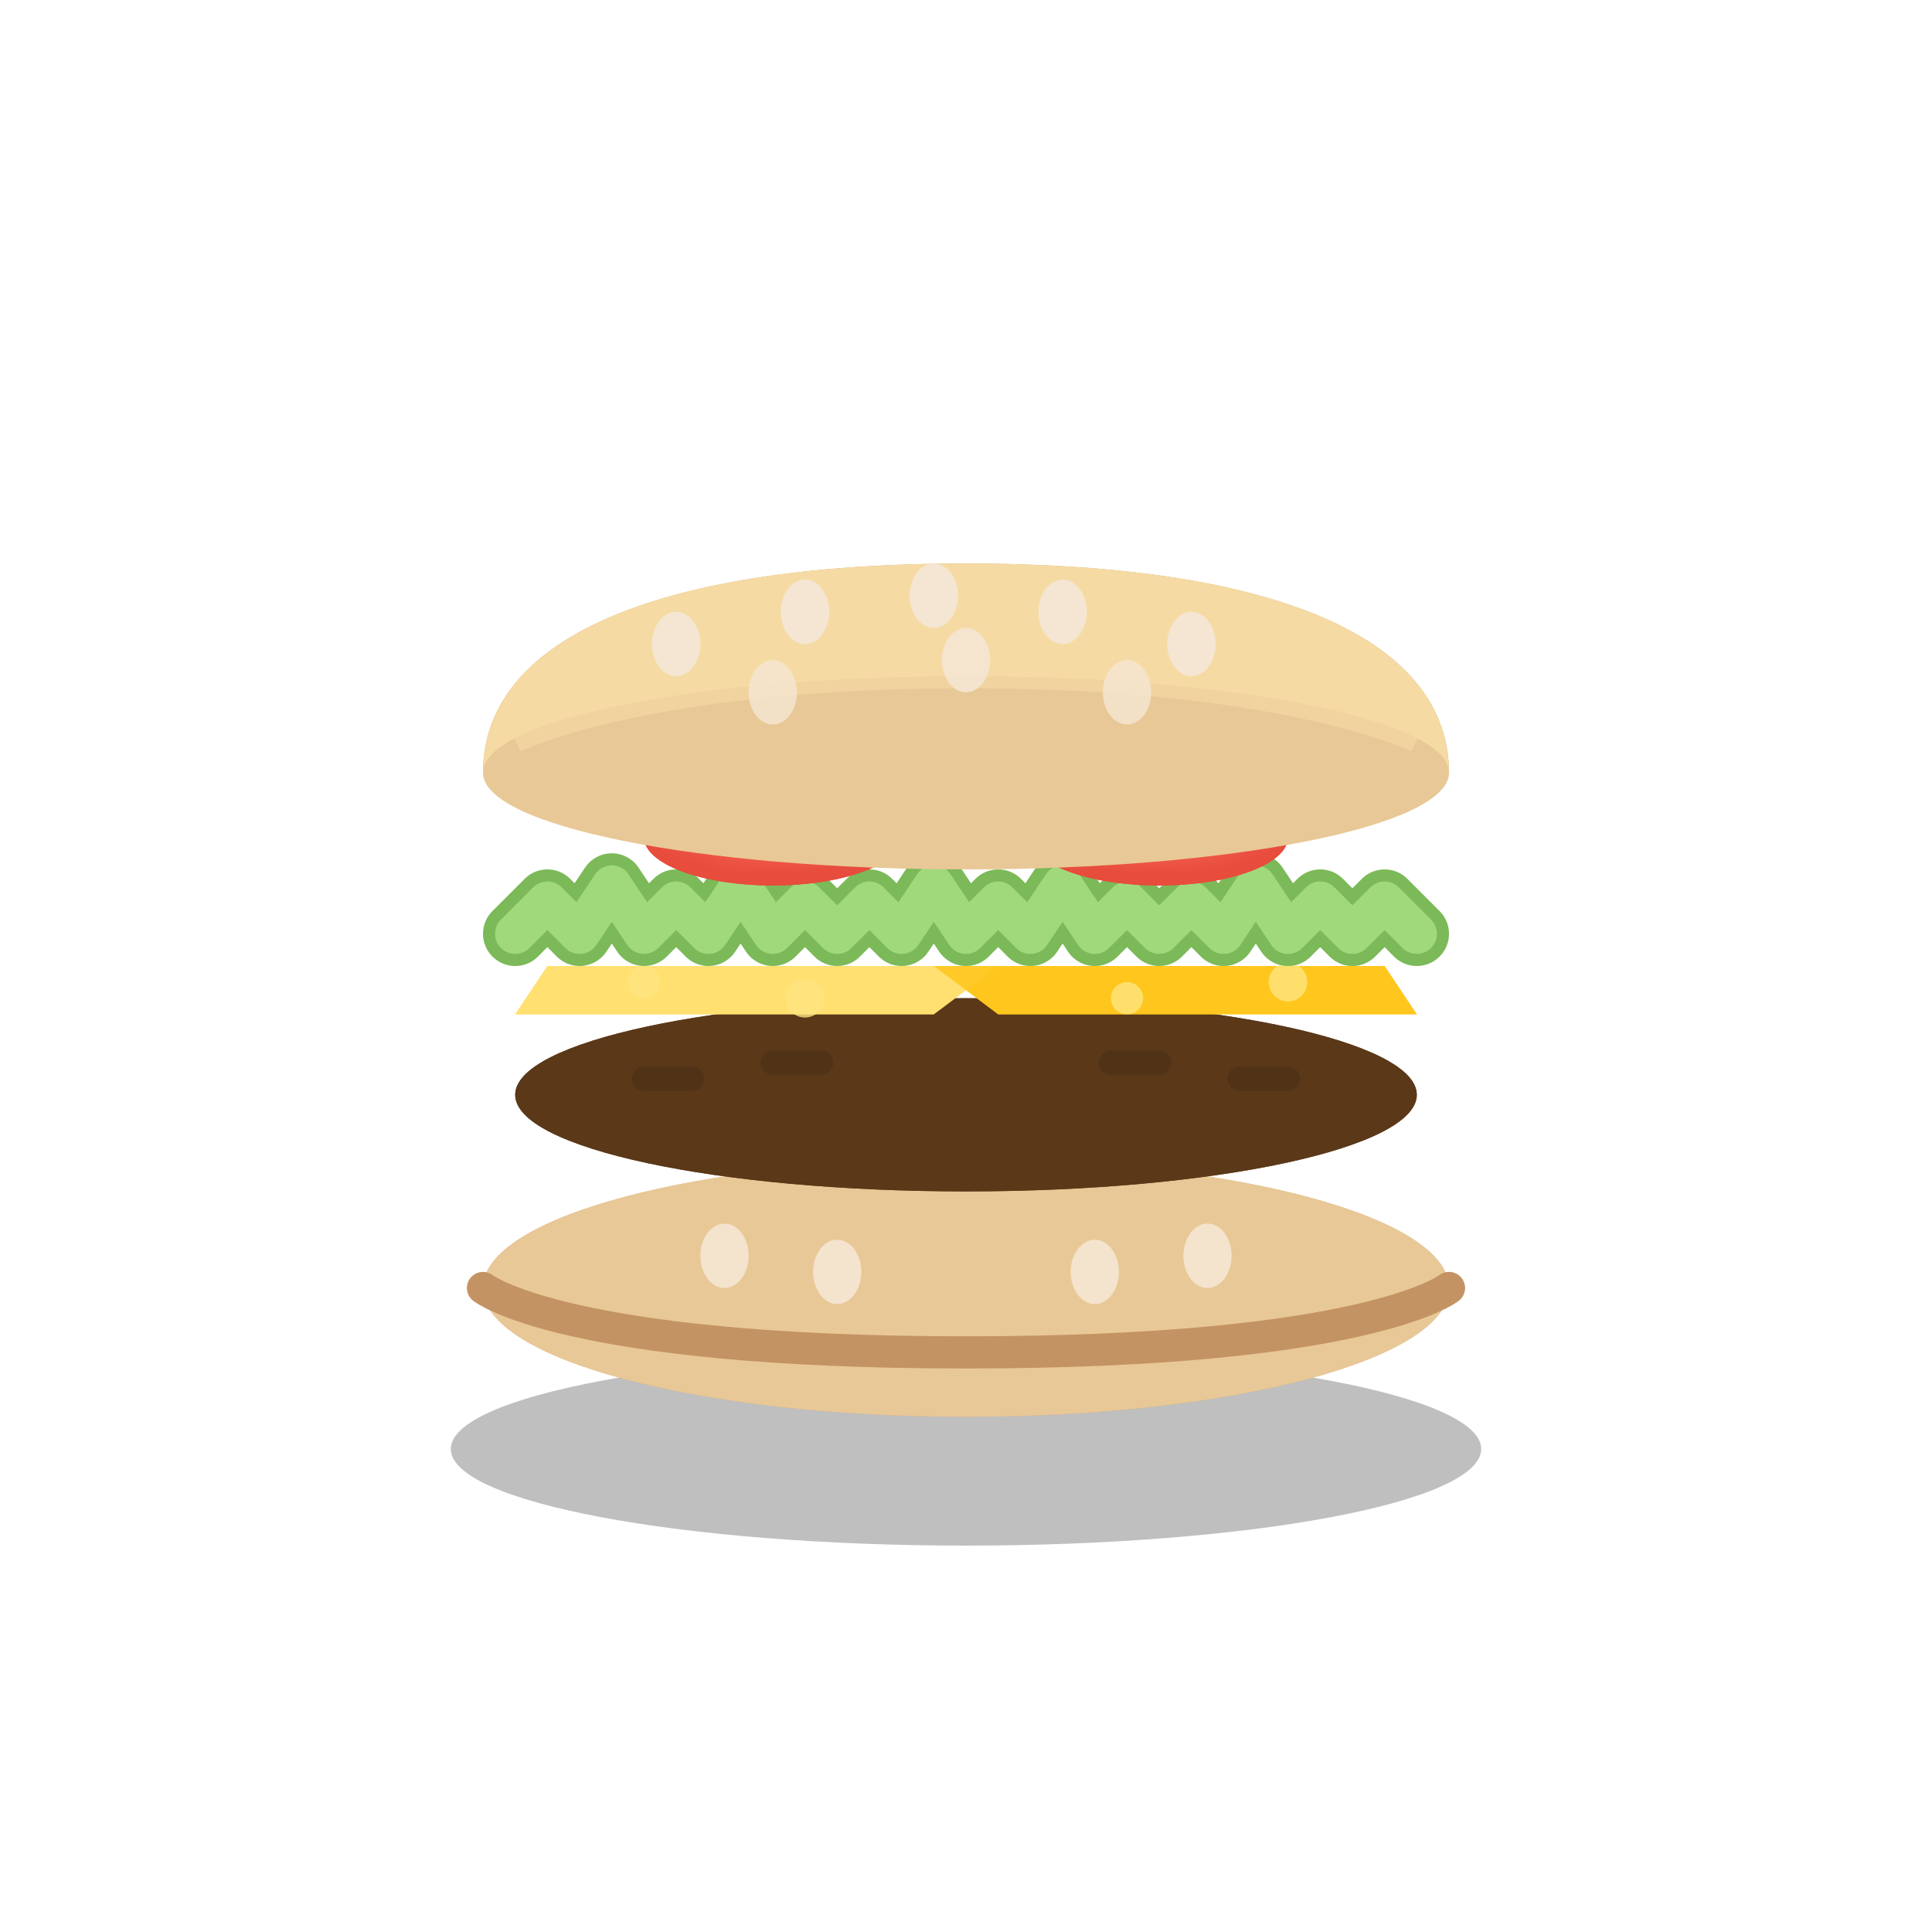
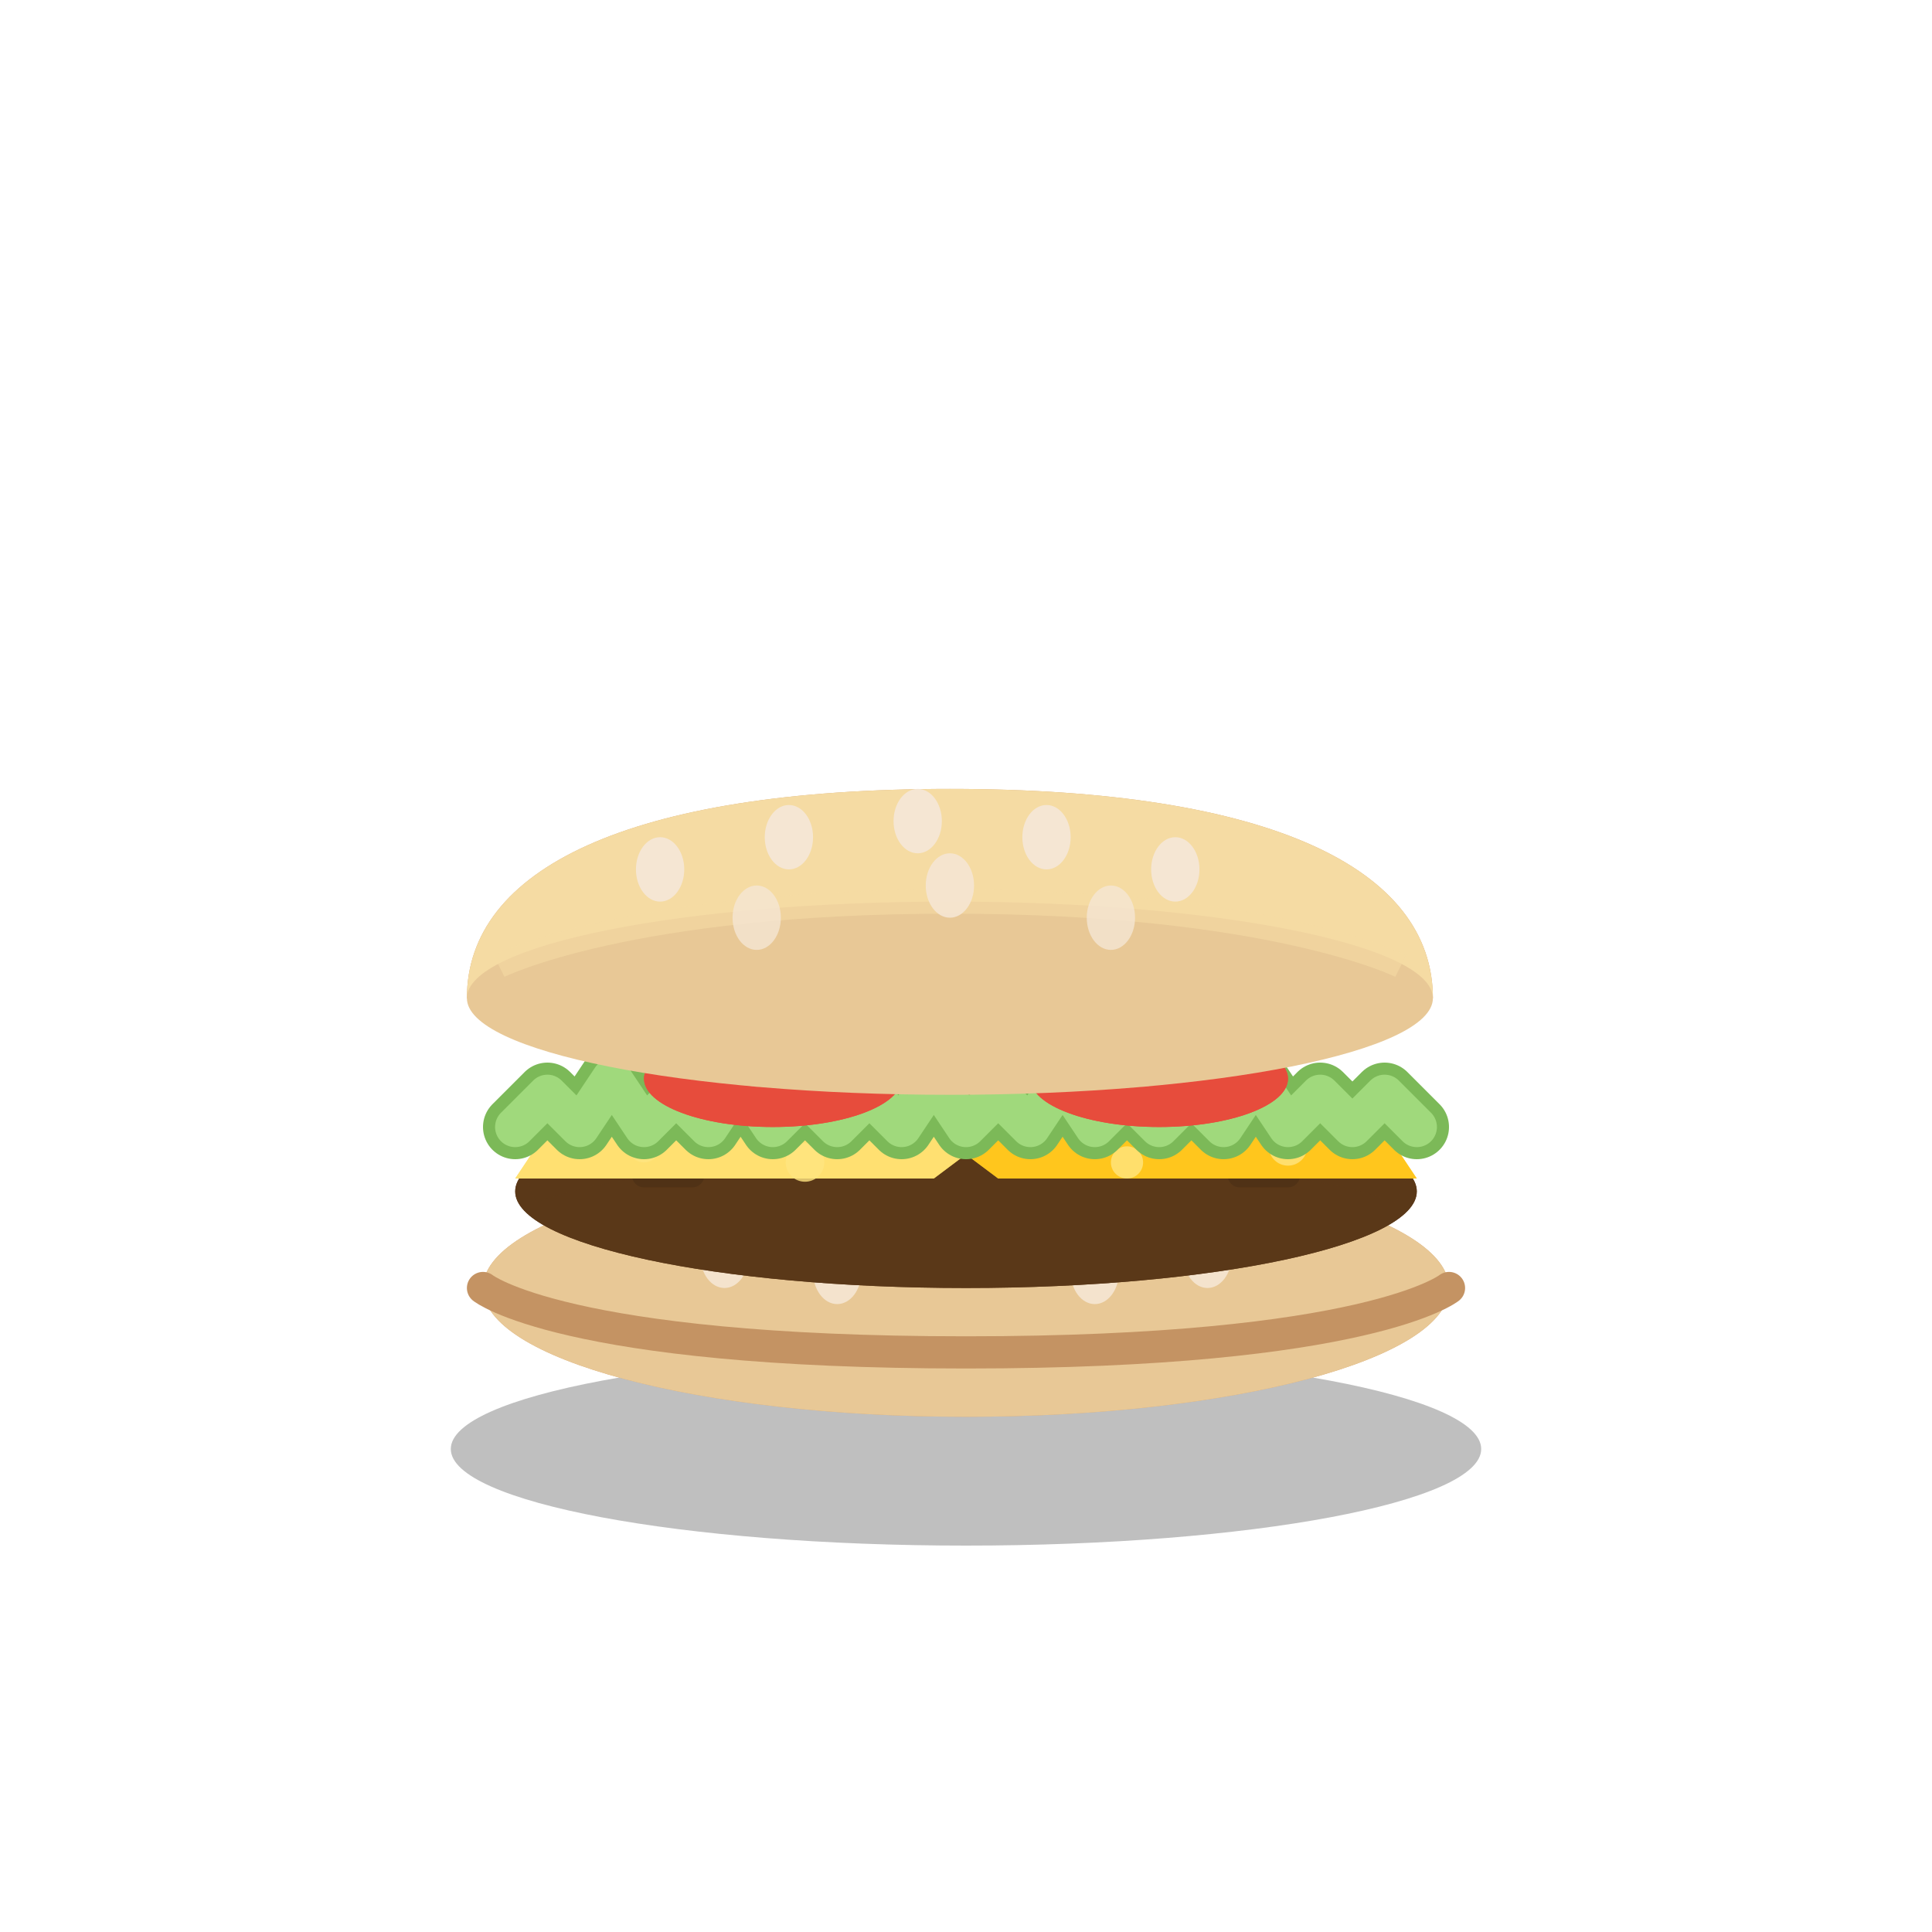
<svg xmlns="http://www.w3.org/2000/svg" width="120" height="120" viewBox="0 0 120 120" fill="none">
-   <ellipse cx="60" cy="90" rx="32" ry="6" fill="#000000" opacity="0.25" />
-   <ellipse cx="60" cy="80" rx="30" ry="8" fill="#D4A574" />
-   <ellipse cx="60" cy="80" rx="30" ry="8" fill="url(#bottom-bun-gradient)" />
+   <path opacity="0.25" d="M60 96C77.673 96 92 93.314 92 90C92 86.686 77.673 84 60 84C42.327 84 28 86.686 28 90C28 93.314 42.327 96 60 96Z" fill="black" />
+   <path d="M60 88C76.569 88 90 84.418 90 80C90 75.582 76.569 72 60 72C43.431 72 30 75.582 30 80C30 84.418 43.431 88 60 88Z" fill="#D4A574" />
+   <path d="M60 88C76.569 88 90 84.418 90 80C90 75.582 76.569 72 60 72C43.431 72 30 75.582 30 80C30 84.418 43.431 88 60 88Z" fill="url(#paint0_linear_17_255)" />
  <path d="M30 80C30 80 35 84 60 84C85 84 90 80 90 80" stroke="#C49363" stroke-width="2" stroke-linecap="round" />
-   <ellipse cx="45" cy="78" rx="1.5" ry="2" fill="#F5E6D3" opacity="0.9" />
-   <ellipse cx="52" cy="79" rx="1.5" ry="2" fill="#F5E6D3" opacity="0.9" />
-   <ellipse cx="68" cy="79" rx="1.5" ry="2" fill="#F5E6D3" opacity="0.9" />
-   <ellipse cx="75" cy="78" rx="1.5" ry="2" fill="#F5E6D3" opacity="0.9" />
-   <ellipse cx="60" cy="68" rx="28" ry="6" fill="#6B4423" />
-   <ellipse cx="60" cy="68" rx="28" ry="6" fill="url(#patty-gradient)" />
-   <path d="M33 68C33 68 40 65 60 65C80 65 87 68 87 68" stroke="#5A3818" stroke-width="1.5" opacity="0.7" />
-   <path d="M40 67L43 67" stroke="#4A2E14" stroke-width="1.5" opacity="0.6" stroke-linecap="round" />
-   <path d="M48 66L51 66" stroke="#4A2E14" stroke-width="1.5" opacity="0.6" stroke-linecap="round" />
-   <path d="M69 66L72 66" stroke="#4A2E14" stroke-width="1.5" opacity="0.6" stroke-linecap="round" />
-   <path d="M77 67L80 67" stroke="#4A2E14" stroke-width="1.5" opacity="0.6" stroke-linecap="round" />
-   <path d="M58 63L32 63L34 60L62 60Z" fill="#FFD54F" />
-   <path d="M62 63L88 63L86 60L58 60Z" fill="#FFD54F" />
-   <path d="M58 63L32 63L34 60L62 60Z" fill="url(#cheese-left-gradient)" opacity="0.7" />
-   <path d="M62 63L88 63L86 60L58 60Z" fill="url(#cheese-right-gradient)" opacity="0.7" />
-   <circle cx="40" cy="61" r="1" fill="#FFE57F" opacity="0.8" />
-   <circle cx="50" cy="62" r="1.2" fill="#FFE57F" opacity="0.8" />
-   <circle cx="70" cy="62" r="1" fill="#FFE57F" opacity="0.8" />
-   <circle cx="80" cy="61" r="1.2" fill="#FFE57F" opacity="0.8" />
-   <path d="M32 58L34 56L36 58L38 55L40 58L42 56L44 58L46 55L48 58L50 56L52 58L54 56L56 58L58 55L60 58L62 56L64 58L66 55L68 58L70 56L72 58L74 56L76 58L78 55L80 58L82 56L84 58L86 56L88 58" fill="none" stroke="#7CB958" stroke-width="4" stroke-linecap="round" stroke-linejoin="round" />
-   <path d="M32 58L34 56L36 58L38 55L40 58L42 56L44 58L46 55L48 58L50 56L52 58L54 56L56 58L58 55L60 58L62 56L64 58L66 55L68 58L70 56L72 58L74 56L76 58L78 55L80 58L82 56L84 58L86 56L88 58" fill="none" stroke="#A0D97C" stroke-width="2.5" stroke-linecap="round" stroke-linejoin="round" />
-   <ellipse cx="48" cy="52" rx="8" ry="3" fill="#E74C3C" />
-   <ellipse cx="48" cy="52" rx="8" ry="3" fill="url(#tomato-gradient)" />
-   <circle cx="48" cy="52" r="1.5" fill="#F5A8A0" opacity="0.6" />
-   <ellipse cx="72" cy="52" rx="8" ry="3" fill="#E74C3C" />
-   <ellipse cx="72" cy="52" rx="8" ry="3" fill="url(#tomato-gradient)" />
-   <circle cx="72" cy="52" r="1.5" fill="#F5A8A0" opacity="0.6" />
-   <path d="M30 48C30 40 40 35 60 35C80 35 90 40 90 48" fill="#D4A574" />
-   <path d="M30 48C30 40 40 35 60 35C80 35 90 40 90 48" fill="url(#top-bun-gradient)" />
-   <ellipse cx="60" cy="48" rx="30" ry="6" fill="#E8C896" />
-   <path d="M32 46C32 46 40 42 60 42C80 42 88 46 88 46" stroke="#F5DBA3" stroke-width="1.5" opacity="0.6" />
-   <ellipse cx="42" cy="40" rx="1.5" ry="2" fill="#F5E6D3" />
-   <ellipse cx="50" cy="38" rx="1.5" ry="2" fill="#F5E6D3" />
-   <ellipse cx="58" cy="37" rx="1.5" ry="2" fill="#F5E6D3" />
-   <ellipse cx="66" cy="38" rx="1.5" ry="2" fill="#F5E6D3" />
-   <ellipse cx="74" cy="40" rx="1.5" ry="2" fill="#F5E6D3" />
-   <ellipse cx="48" cy="43" rx="1.5" ry="2" fill="#F5E6D3" opacity="0.8" />
-   <ellipse cx="70" cy="43" rx="1.5" ry="2" fill="#F5E6D3" opacity="0.8" />
-   <ellipse cx="60" cy="41" rx="1.5" ry="2" fill="#F5E6D3" opacity="0.9" />
+   <path opacity="0.9" d="M45 80C45.828 80 46.5 79.105 46.5 78C46.5 76.895 45.828 76 45 76C44.172 76 43.5 76.895 43.5 78C43.5 79.105 44.172 80 45 80Z" fill="#F5E6D3" />
+   <path opacity="0.9" d="M52 81C52.828 81 53.5 80.105 53.5 79C53.5 77.895 52.828 77 52 77C51.172 77 50.5 77.895 50.5 79C50.5 80.105 51.172 81 52 81Z" fill="#F5E6D3" />
+   <path opacity="0.9" d="M68 81C68.828 81 69.5 80.105 69.5 79C69.5 77.895 68.828 77 68 77C67.172 77 66.5 77.895 66.5 79C66.5 80.105 67.172 81 68 81Z" fill="#F5E6D3" />
+   <path opacity="0.9" d="M75 80C75.828 80 76.5 79.105 76.5 78C76.5 76.895 75.828 76 75 76C74.172 76 73.5 76.895 73.5 78C73.5 79.105 74.172 80 75 80Z" fill="#F5E6D3" />
+   <path d="M60 80C75.464 80 88 77.314 88 74C88 70.686 75.464 68 60 68C44.536 68 32 70.686 32 74C32 77.314 44.536 80 60 80Z" fill="#6B4423" />
+   <path d="M60 80C75.464 80 88 77.314 88 74C88 70.686 75.464 68 60 68C44.536 68 32 70.686 32 74C32 77.314 44.536 80 60 80Z" fill="url(#paint1_radial_17_255)" />
+   <path opacity="0.7" d="M33 74C33 74 40 71 60 71C80 71 87 74 87 74" stroke="#5A3818" stroke-width="1.5" />
+   <path opacity="0.6" d="M40 73H43" stroke="#4A2E14" stroke-width="1.5" stroke-linecap="round" />
+   <path opacity="0.6" d="M48 72H51" stroke="#4A2E14" stroke-width="1.5" stroke-linecap="round" />
+   <path opacity="0.6" d="M69 72H72" stroke="#4A2E14" stroke-width="1.5" stroke-linecap="round" />
+   <path opacity="0.6" d="M77 73H80" stroke="#4A2E14" stroke-width="1.5" stroke-linecap="round" />
+   <path d="M58 73.2H32L34 70.2H62L58 73.2Z" fill="#FFD54F" />
+   <path d="M62 73.2H88L86 70.2H58L62 73.2Z" fill="#FFD54F" />
+   <path opacity="0.7" d="M58 73.2H32L34 70.2H62L58 73.2Z" fill="url(#paint2_linear_17_255)" />
+   <path opacity="0.7" d="M62 73.2H88L86 70.2H58L62 73.2Z" fill="url(#paint3_linear_17_255)" />
+   <path opacity="0.8" d="M40 72.2C40.552 72.2 41 71.752 41 71.2C41 70.648 40.552 70.2 40 70.2C39.448 70.2 39 70.648 39 71.2C39 71.752 39.448 72.2 40 72.2Z" fill="#FFE57F" />
+   <path opacity="0.8" d="M50 73.4C50.663 73.4 51.2 72.863 51.2 72.2C51.2 71.537 50.663 71 50 71C49.337 71 48.8 71.537 48.8 72.2C48.8 72.863 49.337 73.4 50 73.4Z" fill="#FFE57F" />
+   <path opacity="0.8" d="M70 73.2C70.552 73.2 71 72.752 71 72.2C71 71.648 70.552 71.2 70 71.2C69.448 71.2 69 71.648 69 72.2C69 72.752 69.448 73.2 70 73.2Z" fill="#FFE57F" />
+   <path opacity="0.8" d="M80 72.4C80.663 72.4 81.2 71.863 81.2 71.2C81.2 70.537 80.663 70 80 70C79.337 70 78.8 70.537 78.8 71.2C78.8 71.863 79.337 72.4 80 72.4Z" fill="#FFE57F" />
+   <path d="M32 70L34 68L36 70L38 67L40 70L42 68L44 70L46 67L48 70L50 68L52 70L54 68L56 70L58 67L60 70L62 68L64 70L66 67L68 70L70 68L72 70L74 68L76 70L78 67L80 70L82 68L84 70L86 68L88 70" stroke="#7CB958" stroke-width="4" stroke-linecap="round" stroke-linejoin="round" />
+   <path d="M32 70L34 68L36 70L38 67L40 70L42 68L44 70L46 67L48 70L50 68L52 70L54 68L56 70L58 67L60 70L62 68L64 70L66 67L68 70L70 68L72 70L74 68L76 70L78 67L80 70L82 68L84 70L86 68L88 70" stroke="#A0D97C" stroke-width="2.5" stroke-linecap="round" stroke-linejoin="round" />
+   <path d="M48 70C52.418 70 56 68.657 56 67C56 65.343 52.418 64 48 64C43.582 64 40 65.343 40 67C40 68.657 43.582 70 48 70Z" fill="#E74C3C" />
+   <path d="M48 70C52.418 70 56 68.657 56 67C56 65.343 52.418 64 48 64C43.582 64 40 65.343 40 67C40 68.657 43.582 70 48 70Z" fill="url(#paint4_radial_17_255)" />
+   <path d="M72 70C76.418 70 80 68.657 80 67C80 65.343 76.418 64 72 64C67.582 64 64 65.343 64 67C64 68.657 67.582 70 72 70Z" fill="#E74C3C" />
+   <path d="M72 70C76.418 70 80 68.657 80 67C80 65.343 76.418 64 72 64C67.582 64 64 65.343 64 67C64 68.657 67.582 70 72 70Z" fill="url(#paint5_radial_17_255)" />
+   <path opacity="0.6" d="M47 67.5C47.828 67.5 48.5 66.828 48.5 66C48.5 65.172 47.828 64.5 47 64.5C46.172 64.5 45.5 65.172 45.5 66C45.5 66.828 46.172 67.5 47 67.5Z" fill="#F5A8A0" />
+   <path opacity="0.6" d="M71 67.5C71.828 67.5 72.5 66.828 72.5 66C72.5 65.172 71.828 64.5 71 64.5C70.172 64.5 69.5 65.172 69.5 66C69.5 66.828 70.172 67.5 71 67.5Z" fill="#F5A8A0" />
+   <path d="M29 62C29 54 39 49 59 49C79 49 89 54 89 62" fill="#D4A574" />
+   <path d="M29 62C29 54 39 49 59 49C79 49 89 54 89 62" fill="url(#paint6_linear_17_255)" />
+   <path d="M59 68C75.569 68 89 65.314 89 62C89 58.686 75.569 56 59 56C42.431 56 29 58.686 29 62C29 65.314 42.431 68 59 68Z" fill="#E8C896" />
+   <path opacity="0.6" d="M31 60C31 60 39 56 59 56C79 56 87 60 87 60" stroke="#F5DBA3" stroke-width="1.5" />
+   <path d="M41 56C41.828 56 42.5 55.105 42.5 54C42.5 52.895 41.828 52 41 52C40.172 52 39.5 52.895 39.5 54C39.5 55.105 40.172 56 41 56Z" fill="#F5E6D3" />
+   <path d="M49 54C49.828 54 50.5 53.105 50.5 52C50.5 50.895 49.828 50 49 50C48.172 50 47.5 50.895 47.5 52C47.5 53.105 48.172 54 49 54Z" fill="#F5E6D3" />
+   <path d="M57 53C57.828 53 58.5 52.105 58.5 51C58.5 49.895 57.828 49 57 49C56.172 49 55.5 49.895 55.5 51C55.5 52.105 56.172 53 57 53Z" fill="#F5E6D3" />
+   <path d="M65 54C65.828 54 66.5 53.105 66.5 52C66.5 50.895 65.828 50 65 50C64.172 50 63.5 50.895 63.5 52C63.5 53.105 64.172 54 65 54Z" fill="#F5E6D3" />
+   <path d="M73 56C73.828 56 74.5 55.105 74.5 54C74.5 52.895 73.828 52 73 52C72.172 52 71.5 52.895 71.5 54C71.5 55.105 72.172 56 73 56Z" fill="#F5E6D3" />
+   <path opacity="0.8" d="M47 59C47.828 59 48.5 58.105 48.5 57C48.5 55.895 47.828 55 47 55C46.172 55 45.5 55.895 45.5 57C45.5 58.105 46.172 59 47 59Z" fill="#F5E6D3" />
+   <path opacity="0.8" d="M69 59C69.828 59 70.5 58.105 70.5 57C70.5 55.895 69.828 55 69 55C68.172 55 67.5 55.895 67.5 57C67.5 58.105 68.172 59 69 59Z" fill="#F5E6D3" />
+   <path opacity="0.9" d="M59 57C59.828 57 60.5 56.105 60.5 55C60.5 53.895 59.828 53 59 53C58.172 53 57.5 53.895 57.5 55C57.5 56.105 58.172 57 59 57Z" fill="#F5E6D3" />
  <defs>
-     <linearGradient id="bottom-bun-gradient" x1="60" y1="72" x2="60" y2="88">
-       <stop offset="0%" stop-color="#E8C896" />
-       <stop offset="100%" stop-color="#C49363" />
+     <linearGradient id="paint0_linear_17_255" x1="3630" y1="1224" x2="3630" y2="1480" gradientUnits="userSpaceOnUse">
+       <stop stop-color="#E8C896" />
+       <stop offset="1" stop-color="#C49363" />
    </linearGradient>
-     <radialGradient id="patty-gradient" cx="60" cy="68">
-       <stop offset="0%" stop-color="#8B5A3C" />
-       <stop offset="70%" stop-color="#6B4423" />
-       <stop offset="100%" stop-color="#5A3818" />
+     <radialGradient id="paint1_radial_17_255" cx="0" cy="0" r="1" gradientUnits="userSpaceOnUse" gradientTransform="translate(3392 884) scale(28 6)">
+       <stop stop-color="#8B5A3C" />
+       <stop offset="0.7" stop-color="#6B4423" />
+       <stop offset="1" stop-color="#5A3818" />
    </radialGradient>
-     <linearGradient id="cheese-left-gradient" x1="32" y1="60" x2="62" y2="60">
-       <stop offset="0%" stop-color="#FFE57F" />
-       <stop offset="100%" stop-color="#FFC107" />
+     <linearGradient id="paint2_linear_17_255" x1="992" y1="250.2" x2="1892" y2="250.2" gradientUnits="userSpaceOnUse">
+       <stop stop-color="#FFE57F" />
+       <stop offset="1" stop-color="#FFC107" />
    </linearGradient>
-     <linearGradient id="cheese-right-gradient" x1="88" y1="60" x2="58" y2="60">
-       <stop offset="0%" stop-color="#FFE57F" />
-       <stop offset="100%" stop-color="#FFC107" />
+     <linearGradient id="paint3_linear_17_255" x1="2698" y1="250.2" x2="1798" y2="250.2" gradientUnits="userSpaceOnUse">
+       <stop stop-color="#FFE57F" />
+       <stop offset="1" stop-color="#FFC107" />
    </linearGradient>
-     <radialGradient id="tomato-gradient" cx="50%" cy="40%">
-       <stop offset="0%" stop-color="#FF6B5B" />
-       <stop offset="100%" stop-color="#E74C3C" />
+     <radialGradient id="paint4_radial_17_255" cx="0" cy="0" r="1" gradientUnits="userSpaceOnUse" gradientTransform="translate(840 304) scale(8 3)">
+       <stop stop-color="#FF6B5B" />
+       <stop offset="1" stop-color="#E74C3C" />
    </radialGradient>
-     <linearGradient id="top-bun-gradient" x1="60" y1="35" x2="60" y2="48">
-       <stop offset="0%" stop-color="#F5DBA3" />
-       <stop offset="100%" stop-color="#E8C896" />
+     <radialGradient id="paint5_radial_17_255" cx="0" cy="0" r="1" gradientUnits="userSpaceOnUse" gradientTransform="translate(864 304) scale(8 3)">
+       <stop stop-color="#FF6B5B" />
+       <stop offset="1" stop-color="#E74C3C" />
+     </radialGradient>
+     <linearGradient id="paint6_linear_17_255" x1="3629" y1="504" x2="3629" y2="673" gradientUnits="userSpaceOnUse">
+       <stop stop-color="#F5DBA3" />
+       <stop offset="1" stop-color="#E8C896" />
    </linearGradient>
  </defs>
</svg>
